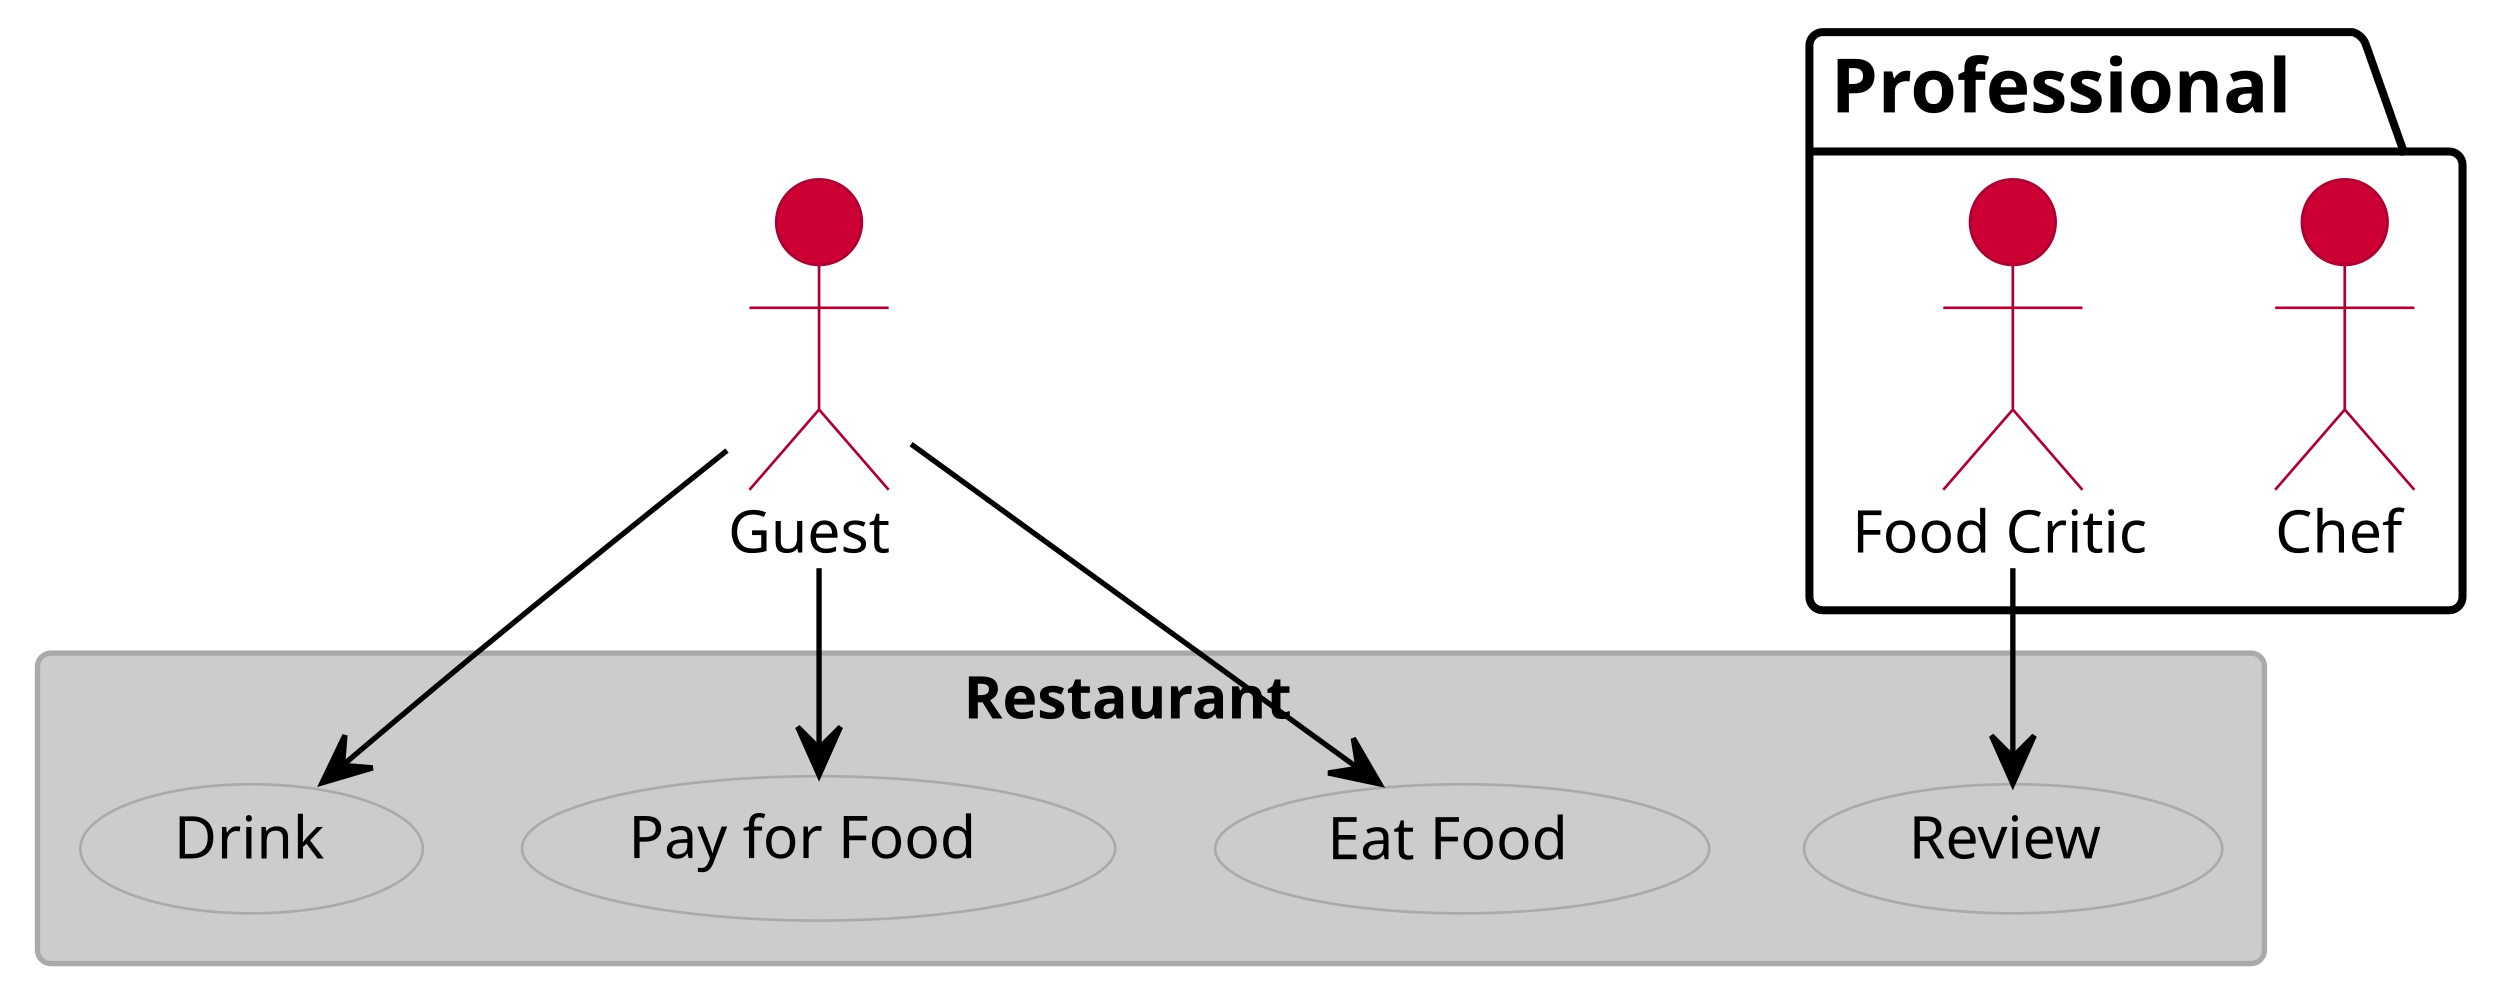
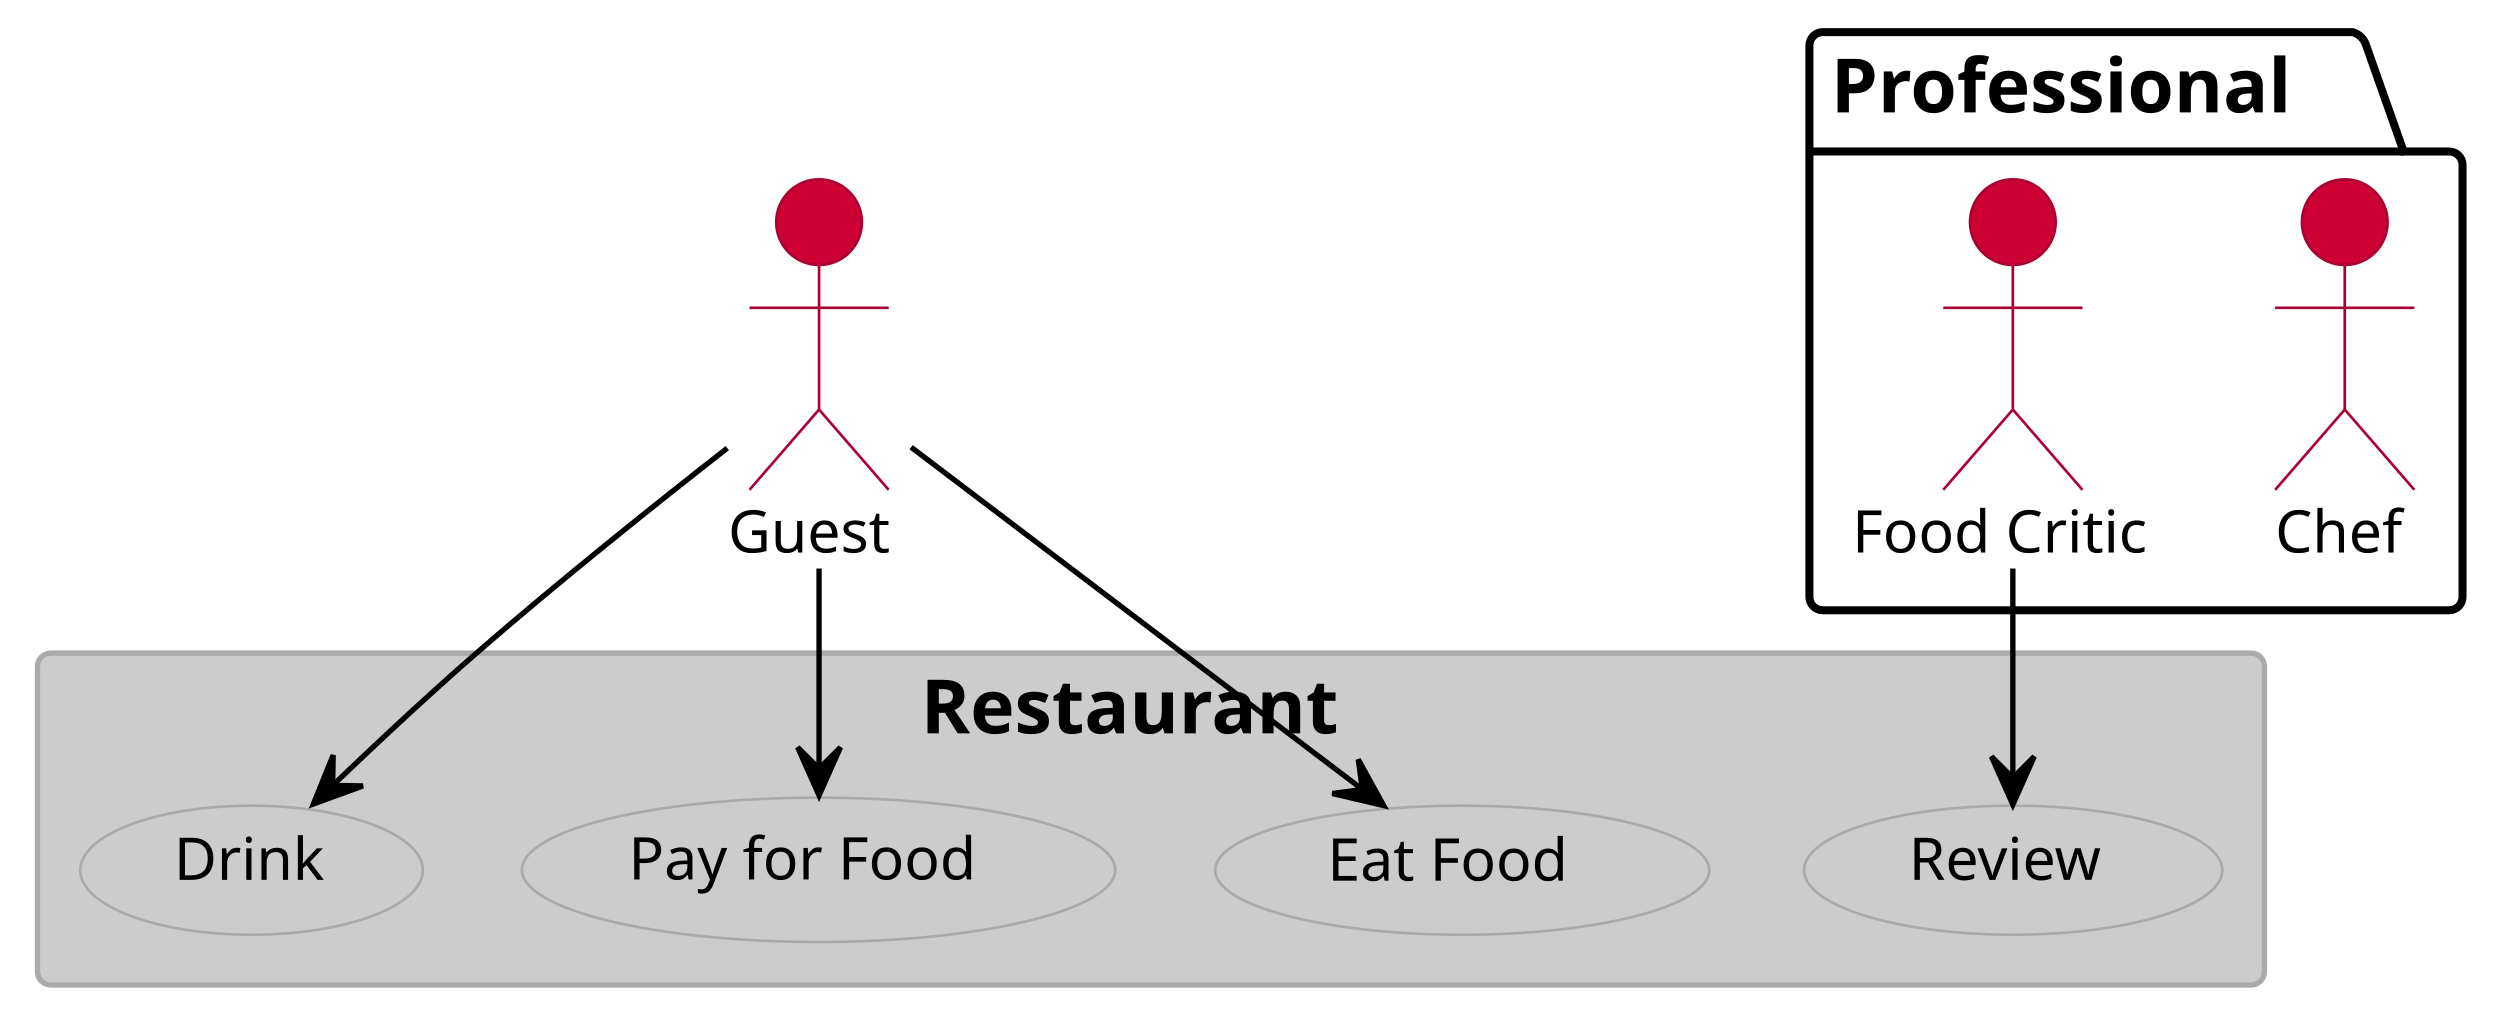
- <svg xmlns="http://www.w3.org/2000/svg" contentStyleType="text/css" height="186px" preserveAspectRatio="none" style="width:467px;height:186px;background:#FFFFFF;" version="1.1" viewBox="0 0 467 186" width="467px" zoomAndPan="magnify">
+ <svg xmlns="http://www.w3.org/2000/svg" contentStyleType="text/css" height="190px" preserveAspectRatio="none" style="width:467px;height:190px;background:#FFFFFF;" version="1.1" viewBox="0 0 467 190" width="467px" zoomAndPan="magnify">
  <defs />
  <g>
    <g id="cluster_Professional">
      <path d="M340.5,6 L439.5,6 A3.75,3.75 0 0 1 442,8.5 L449,28.297 L457.5,28.297 A2.5,2.5 0 0 1 460,30.797 L460,111.5 A2.5,2.5 0 0 1 457.5,114 L340.5,114 A2.5,2.5 0 0 1 338,111.5 L338,8.5 A2.5,2.5 0 0 1 340.5,6 " style="stroke:#000000;stroke-width:1.5;fill:none;" />
      <line style="stroke:#000000;stroke-width:1.5;fill:none;" x1="338" x2="449" y1="28.297" y2="28.297" />
      <text fill="#000000" font-family="sans-serif" font-size="14" font-weight="bold" lengthAdjust="spacing" textLength="98" x="342" y="20.995">Professional</text>
    </g>
    <g id="cluster_Restaurant">
-       <rect fill="#CCCCCC" height="58" rx="2.5" ry="2.5" style="stroke:#AAAAAA;stroke-width:1.0;" width="416" x="7" y="122" />
-       <text fill="#000000" font-family="Verdana" font-size="11" font-weight="bold" lengthAdjust="spacing" textLength="70" x="180" y="134.21">Restaurant</text>
+       <rect fill="#CCCCCC" height="62" rx="2.5" ry="2.5" style="stroke:#AAAAAA;stroke-width:1.0;" width="416" x="7" y="122" />
+       <text fill="#000000" font-family="sans-serif" font-size="14" font-weight="bold" lengthAdjust="spacing" textLength="86" x="172" y="136.995">Restaurant</text>
    </g>
    <g id="elem_g">
      <ellipse cx="153" cy="41.5" fill="#CC0033" rx="8" ry="8" style="stroke:#AA0033;stroke-width:0.5;" />
      <path d="M153,49.5 L153,76.5 M140,57.5 L166,57.5 M153,76.5 L140,91.5 M153,76.5 L166,91.5 " fill="none" style="stroke:#AA0033;stroke-width:0.5;" />
      <text fill="#000000" font-family="Verdana" font-size="11" lengthAdjust="spacing" textLength="34" x="136" y="103.21">Guest</text>
    </g>
    <g id="elem_c">
      <ellipse cx="438" cy="41.5" fill="#CC0033" rx="8" ry="8" style="stroke:#AA0033;stroke-width:0.5;" />
      <path d="M438,49.5 L438,76.5 M425,57.5 L451,57.5 M438,76.5 L425,91.5 M438,76.5 L451,91.5 " fill="none" style="stroke:#AA0033;stroke-width:0.5;" />
      <text fill="#000000" font-family="Verdana" font-size="11" lengthAdjust="spacing" textLength="26" x="425" y="103.21">Chef</text>
    </g>
    <g id="elem_fc">
      <ellipse cx="376" cy="41.5" fill="#CC0033" rx="8" ry="8" style="stroke:#AA0033;stroke-width:0.5;" />
      <path d="M376,49.5 L376,76.5 M363,57.5 L389,57.5 M376,76.5 L363,91.5 M376,76.5 L389,91.5 " fill="none" style="stroke:#AA0033;stroke-width:0.5;" />
      <text fill="#000000" font-family="Verdana" font-size="11" lengthAdjust="spacing" textLength="60" x="346" y="103.21">Food Critic</text>
    </g>
    <g id="elem_UC1">
-       <ellipse cx="273.144" cy="158.556" fill="#CCCCCC" rx="46.144" ry="12.056" style="stroke:#AAAAAA;stroke-width:0.5;" />
-       <text fill="#000000" font-family="Verdana" font-size="11" lengthAdjust="spacing" textLength="49" x="247.968" y="160.506">Eat Food</text>
+       <ellipse cx="273.144" cy="162.556" fill="#CCCCCC" rx="46.144" ry="12.056" style="stroke:#AAAAAA;stroke-width:0.5;" />
+       <text fill="#000000" font-family="Verdana" font-size="11" lengthAdjust="spacing" textLength="49" x="247.968" y="164.506">Eat Food</text>
    </g>
    <g id="elem_UC2">
-       <ellipse cx="152.912" cy="158.482" fill="#CCCCCC" rx="55.412" ry="13.482" style="stroke:#AAAAAA;stroke-width:0.5;" />
-       <text fill="#000000" font-family="Verdana" font-size="11" lengthAdjust="spacing" textLength="71" x="117.412" y="160.291">Pay for Food</text>
+       <ellipse cx="152.912" cy="162.482" fill="#CCCCCC" rx="55.412" ry="13.482" style="stroke:#AAAAAA;stroke-width:0.5;" />
+       <text fill="#000000" font-family="Verdana" font-size="11" lengthAdjust="spacing" textLength="71" x="117.412" y="164.291">Pay for Food</text>
    </g>
    <g id="elem_UC3">
-       <ellipse cx="46.991" cy="158.554" fill="#CCCCCC" rx="31.991" ry="12.054" style="stroke:#AAAAAA;stroke-width:0.5;" />
-       <text fill="#000000" font-family="Verdana" font-size="11" lengthAdjust="spacing" textLength="29" x="32.491" y="160.362">Drink</text>
+       <ellipse cx="46.991" cy="162.554" fill="#CCCCCC" rx="31.991" ry="12.054" style="stroke:#AAAAAA;stroke-width:0.5;" />
+       <text fill="#000000" font-family="Verdana" font-size="11" lengthAdjust="spacing" textLength="29" x="32.491" y="164.362">Drink</text>
    </g>
    <g id="elem_UC4">
-       <ellipse cx="376.062" cy="158.554" fill="#CCCCCC" rx="39.062" ry="12.054" style="stroke:#AAAAAA;stroke-width:0.5;" />
-       <text fill="#000000" font-family="Verdana" font-size="11" lengthAdjust="spacing" textLength="39" x="356.562" y="160.362">Review</text>
+       <ellipse cx="376.062" cy="162.554" fill="#CCCCCC" rx="39.062" ry="12.054" style="stroke:#AAAAAA;stroke-width:0.5;" />
+       <text fill="#000000" font-family="Verdana" font-size="11" lengthAdjust="spacing" textLength="39" x="356.562" y="164.362">Review</text>
    </g>
-     <path d="M376,106.137 C376,120.591 376,136.242 376,146.419 " fill="none" style="stroke:#000000;stroke-width:1.0;" />
-     <polygon fill="#000000" points="376,146.419,380,137.419,376,141.419,372,137.419,376,146.419" style="stroke:#000000;stroke-width:1.0;" />
-     <path d="M170.193,82.965 C193.653,99.974 235.332,130.19 257.739,146.436 " fill="none" style="stroke:#000000;stroke-width:1.0;" />
-     <polygon fill="#000000" points="257.739,146.436,252.8,137.915,253.691,143.501,248.105,144.392,257.739,146.436" style="stroke:#000000;stroke-width:1.0;" />
-     <path d="M153,106.137 C153,119.84 153,134.619 153,144.79 " fill="none" style="stroke:#000000;stroke-width:1.0;" />
-     <polygon fill="#000000" points="153,144.79,157,135.79,153,139.79,149,135.79,153,144.79" style="stroke:#000000;stroke-width:1.0;" />
-     <path d="M135.796,84.159 C122.859,94.475 104.734,109.024 89,122 C79.278,130.019 68.415,139.207 60.173,146.226 " fill="none" style="stroke:#000000;stroke-width:1.0;" />
-     <polygon fill="#000000" points="60.173,146.226,69.618,143.436,63.979,142.984,64.431,137.345,60.173,146.226" style="stroke:#000000;stroke-width:1.0;" />
+     <path d="M376,106.204 C376,121.939 376,139.315 376,150.312 " fill="none" style="stroke:#000000;stroke-width:1.0;" />
+     <polygon fill="#000000" points="376,150.312,380,141.312,376,145.312,372,141.312,376,150.312" style="stroke:#000000;stroke-width:1.0;" />
+     <path d="M170.193,83.538 C193.912,101.525 236.255,133.635 258.475,150.485 " fill="none" style="stroke:#000000;stroke-width:1.0;" />
+     <polygon fill="#000000" points="258.475,150.485,253.72,141.86,254.491,147.464,248.887,148.234,258.475,150.485" style="stroke:#000000;stroke-width:1.0;" />
+     <path d="M153,106.204 C153,121.142 153,137.559 153,148.593 " fill="none" style="stroke:#000000;stroke-width:1.0;" />
+     <polygon fill="#000000" points="153,148.593,157,139.593,153,143.593,149,139.593,153,148.593" style="stroke:#000000;stroke-width:1.0;" />
+     <path d="M135.864,83.705 C122.805,93.908 104.492,108.518 89,122 C78.429,131.2 66.859,142.151 58.544,150.186 " fill="none" style="stroke:#000000;stroke-width:1.0;" />
+     <polygon fill="#000000" points="58.544,150.186,67.796,146.808,62.14,146.712,62.236,141.055,58.544,150.186" style="stroke:#000000;stroke-width:1.0;" />
  </g>
</svg>
